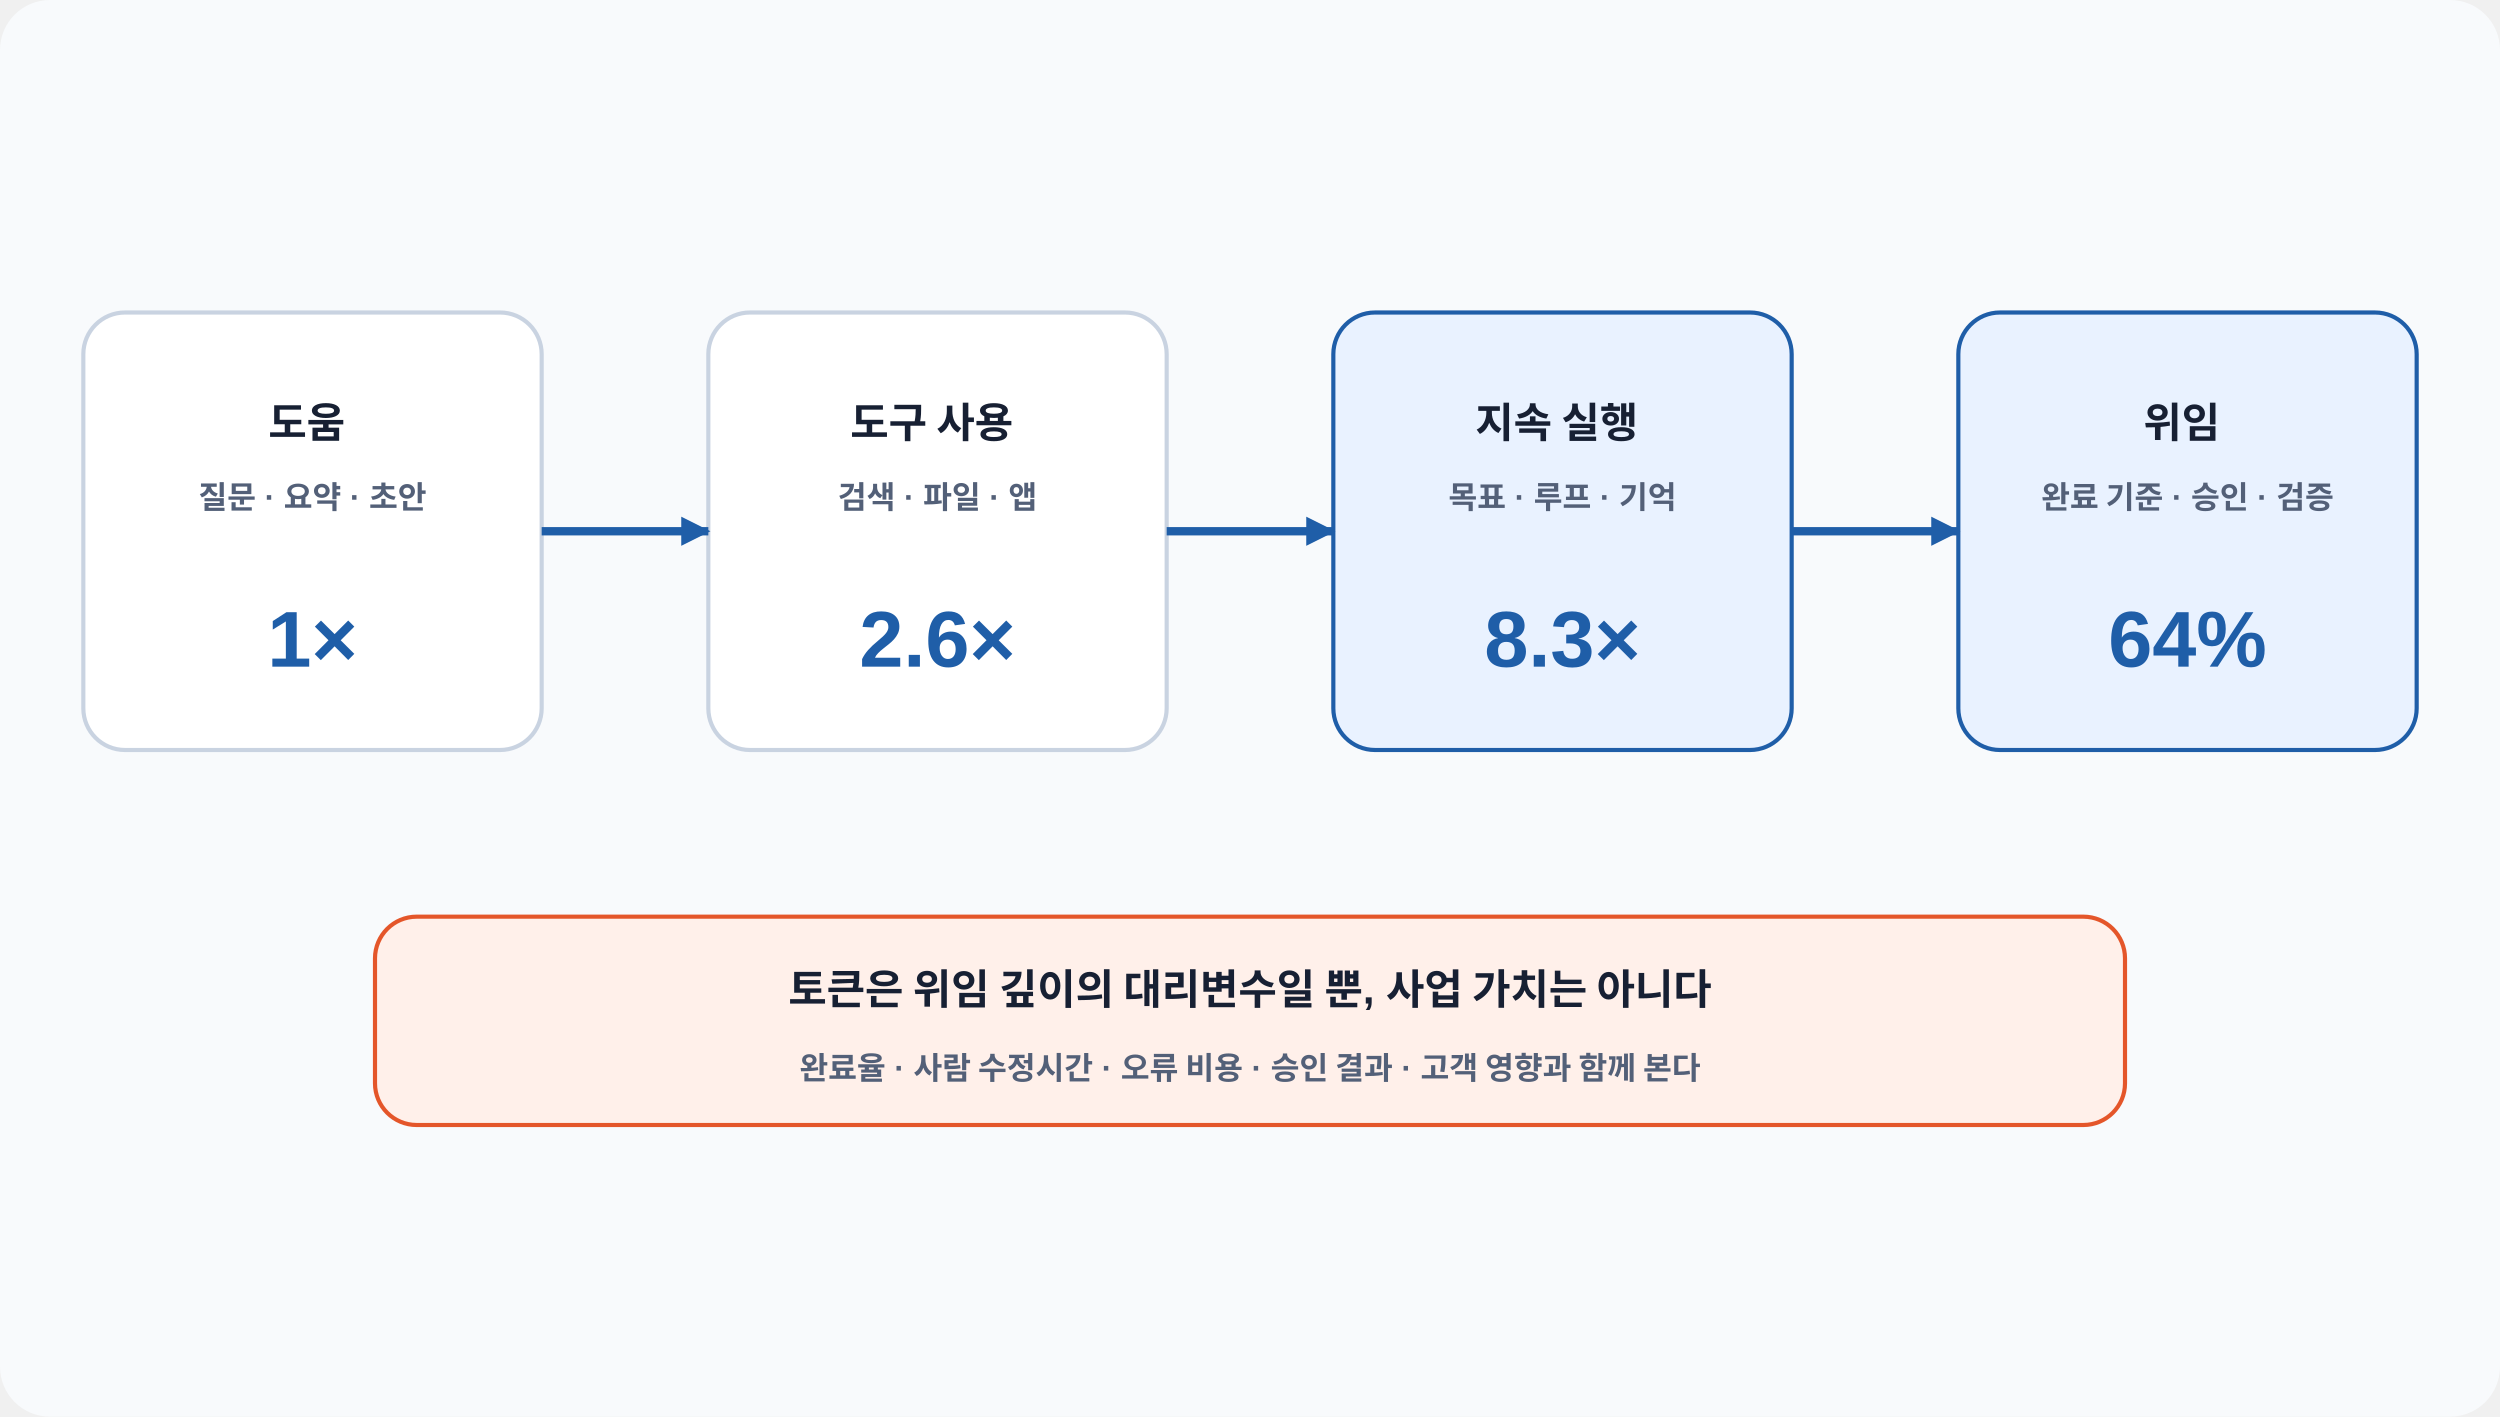
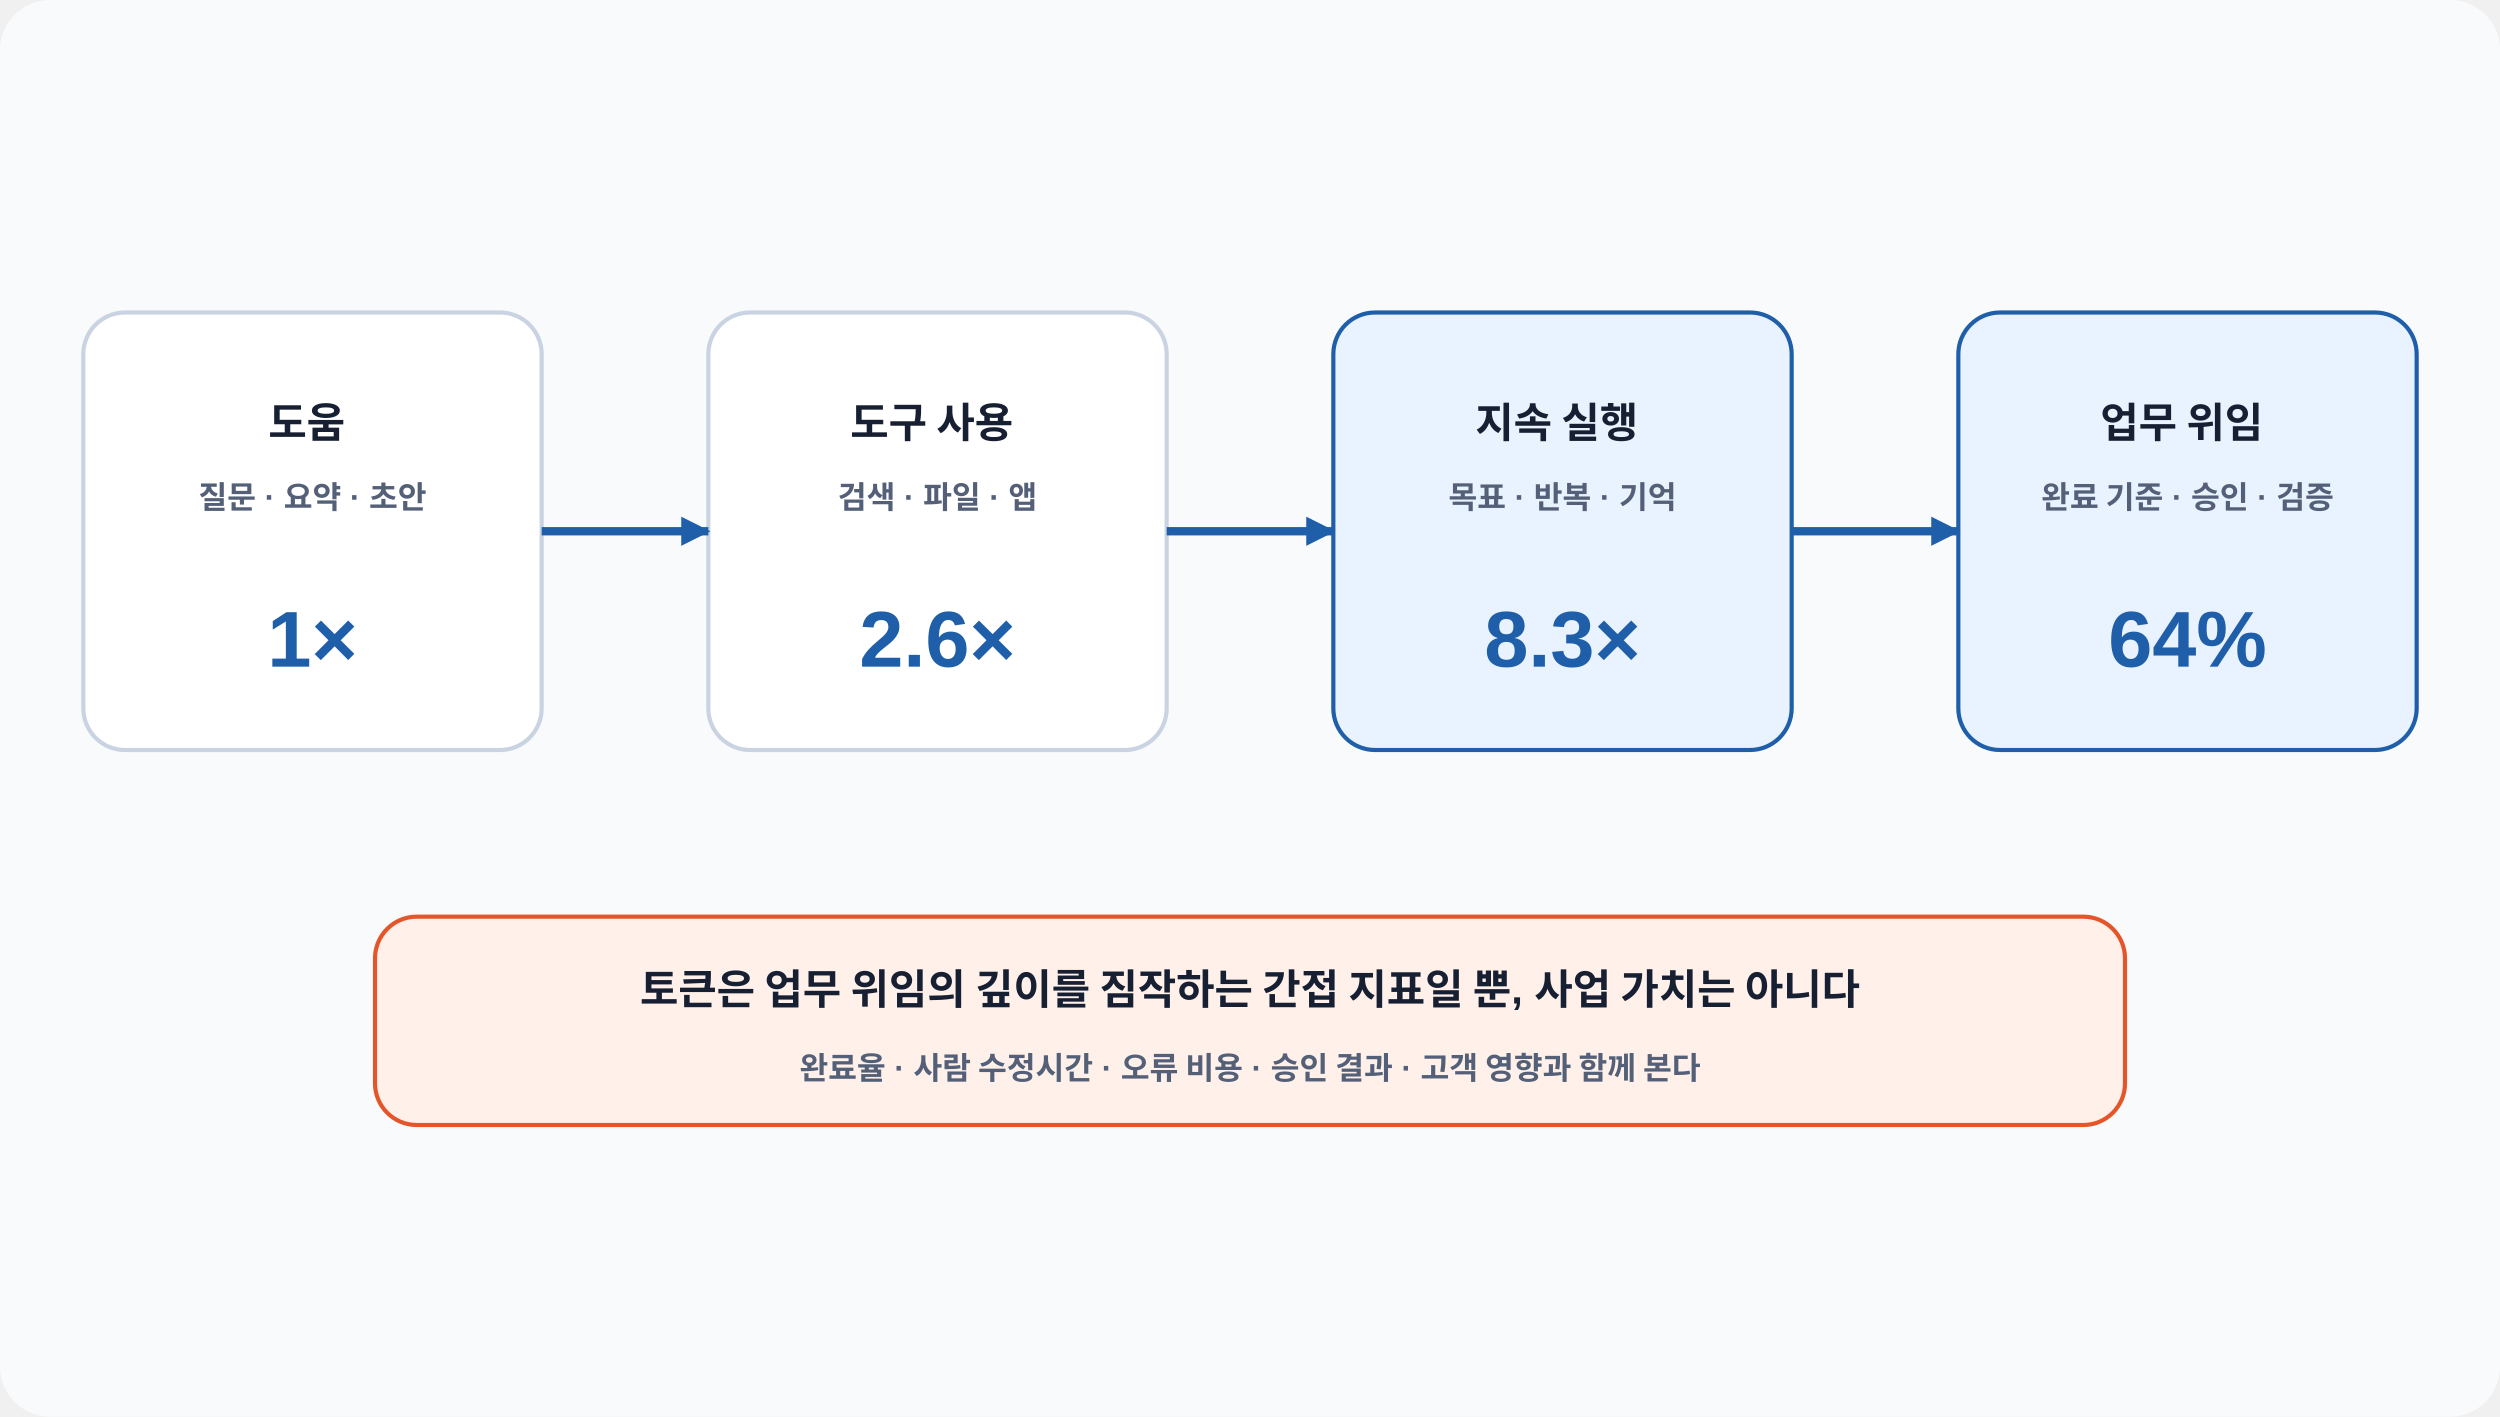
<svg xmlns="http://www.w3.org/2000/svg" viewBox="0 0 1200 680" role="img">
  <defs>
    <marker id="arrow" markerWidth="14" markerHeight="14" refX="13" refY="7" orient="auto" markerUnits="userSpaceOnUse">
      <path d="M0 0L14 7L0 14Z" fill="#1f5ea8" />
    </marker>
  </defs>
  <style>.bg{fill:#f8fafc}.node{fill:#fff;stroke:#c9d3e1;stroke-width:2}.deep{fill:#e9f2ff;stroke:#1f5ea8;stroke-width:2}.t{font-family:Arial,'Noto Sans KR',sans-serif;font-size:20px;font-weight:850;fill:#172033}.s{font-family:Arial,'Noto Sans KR',sans-serif;font-size:15px;font-weight:650;fill:#536078}.line{stroke:#1f5ea8;stroke-width:4;fill:none}.metric{font-family:Arial,sans-serif;font-size:38px;font-weight:900;fill:#1f5ea8}.band{fill:#fff0ea;stroke:#e4562a;stroke-width:2}</style>
  <rect class="bg" width="1200" height="680" rx="24" />
  <rect class="node" x="40" y="150" width="220" height="210" rx="20" />
  <rect class="node" x="340" y="150" width="220" height="210" rx="20" />
  <rect class="deep" x="640" y="150" width="220" height="210" rx="20" />
  <rect class="deep" x="940" y="150" width="220" height="210" rx="20" />
  <g class="t" text-anchor="middle">
    <text x="150" y="210">
      <tspan x="150">도움</tspan>
      <tspan class="s" x="150" dy="34">질문 · 요약 · 초안</tspan>
    </text>
    <text x="450" y="210">
      <tspan x="450">도구 사용</tspan>
      <tspan class="s" x="450" dy="34">검색 · 파일 · 앱</tspan>
    </text>
    <text x="750" y="210">
      <tspan x="750">지속 실행</tspan>
-       <tspan class="s" x="750" dy="34">목표 · 루프 · 기억</tspan>
+       <tspan class="s" x="750" dy="34">목표 · 반복 · 기억</tspan>
    </text>
    <text x="1050" y="210">
-       <tspan x="1050">위임</tspan>
+       <tspan x="1050">업무 위임</tspan>
      <tspan class="s" x="1050" dy="34">완료 기준 · 승인 · 검증</tspan>
    </text>
  </g>
  <g class="line">
    <line data-connector="true" marker-end="url(#arrow)" x1="260" y1="255" x2="340" y2="255" />
    <line data-connector="true" marker-end="url(#arrow)" x1="560" y1="255" x2="640" y2="255" />
    <line data-connector="true" marker-end="url(#arrow)" x1="860" y1="255" x2="940" y2="255" />
  </g>
  <text class="metric" x="150" y="320" text-anchor="middle">1×</text>
  <text class="metric" x="450" y="320" text-anchor="middle">2.6×</text>
  <text class="metric" x="750" y="320" text-anchor="middle">8.3×</text>
  <text class="metric" x="1050" y="320" text-anchor="middle">64%</text>
  <rect class="band" x="180" y="440" width="840" height="100" rx="20" />
-   <text class="t" x="600" y="482" text-anchor="middle">토큰은 위임 깊이의 대리변수일 뿐, 사업 가치는 아니다</text>
+   <text class="t" x="600" y="482" text-anchor="middle">토큰은 업무 위임의 깊이를 짐작하는 간접 지표일 뿐, 사업 가치는 아니다</text>
  <text class="s" x="600" y="518" text-anchor="middle">완료율 · 사람 수정시간 · 오류 비용 · 승인 결과 · 고객 영향과 함께 본다</text>
</svg>
